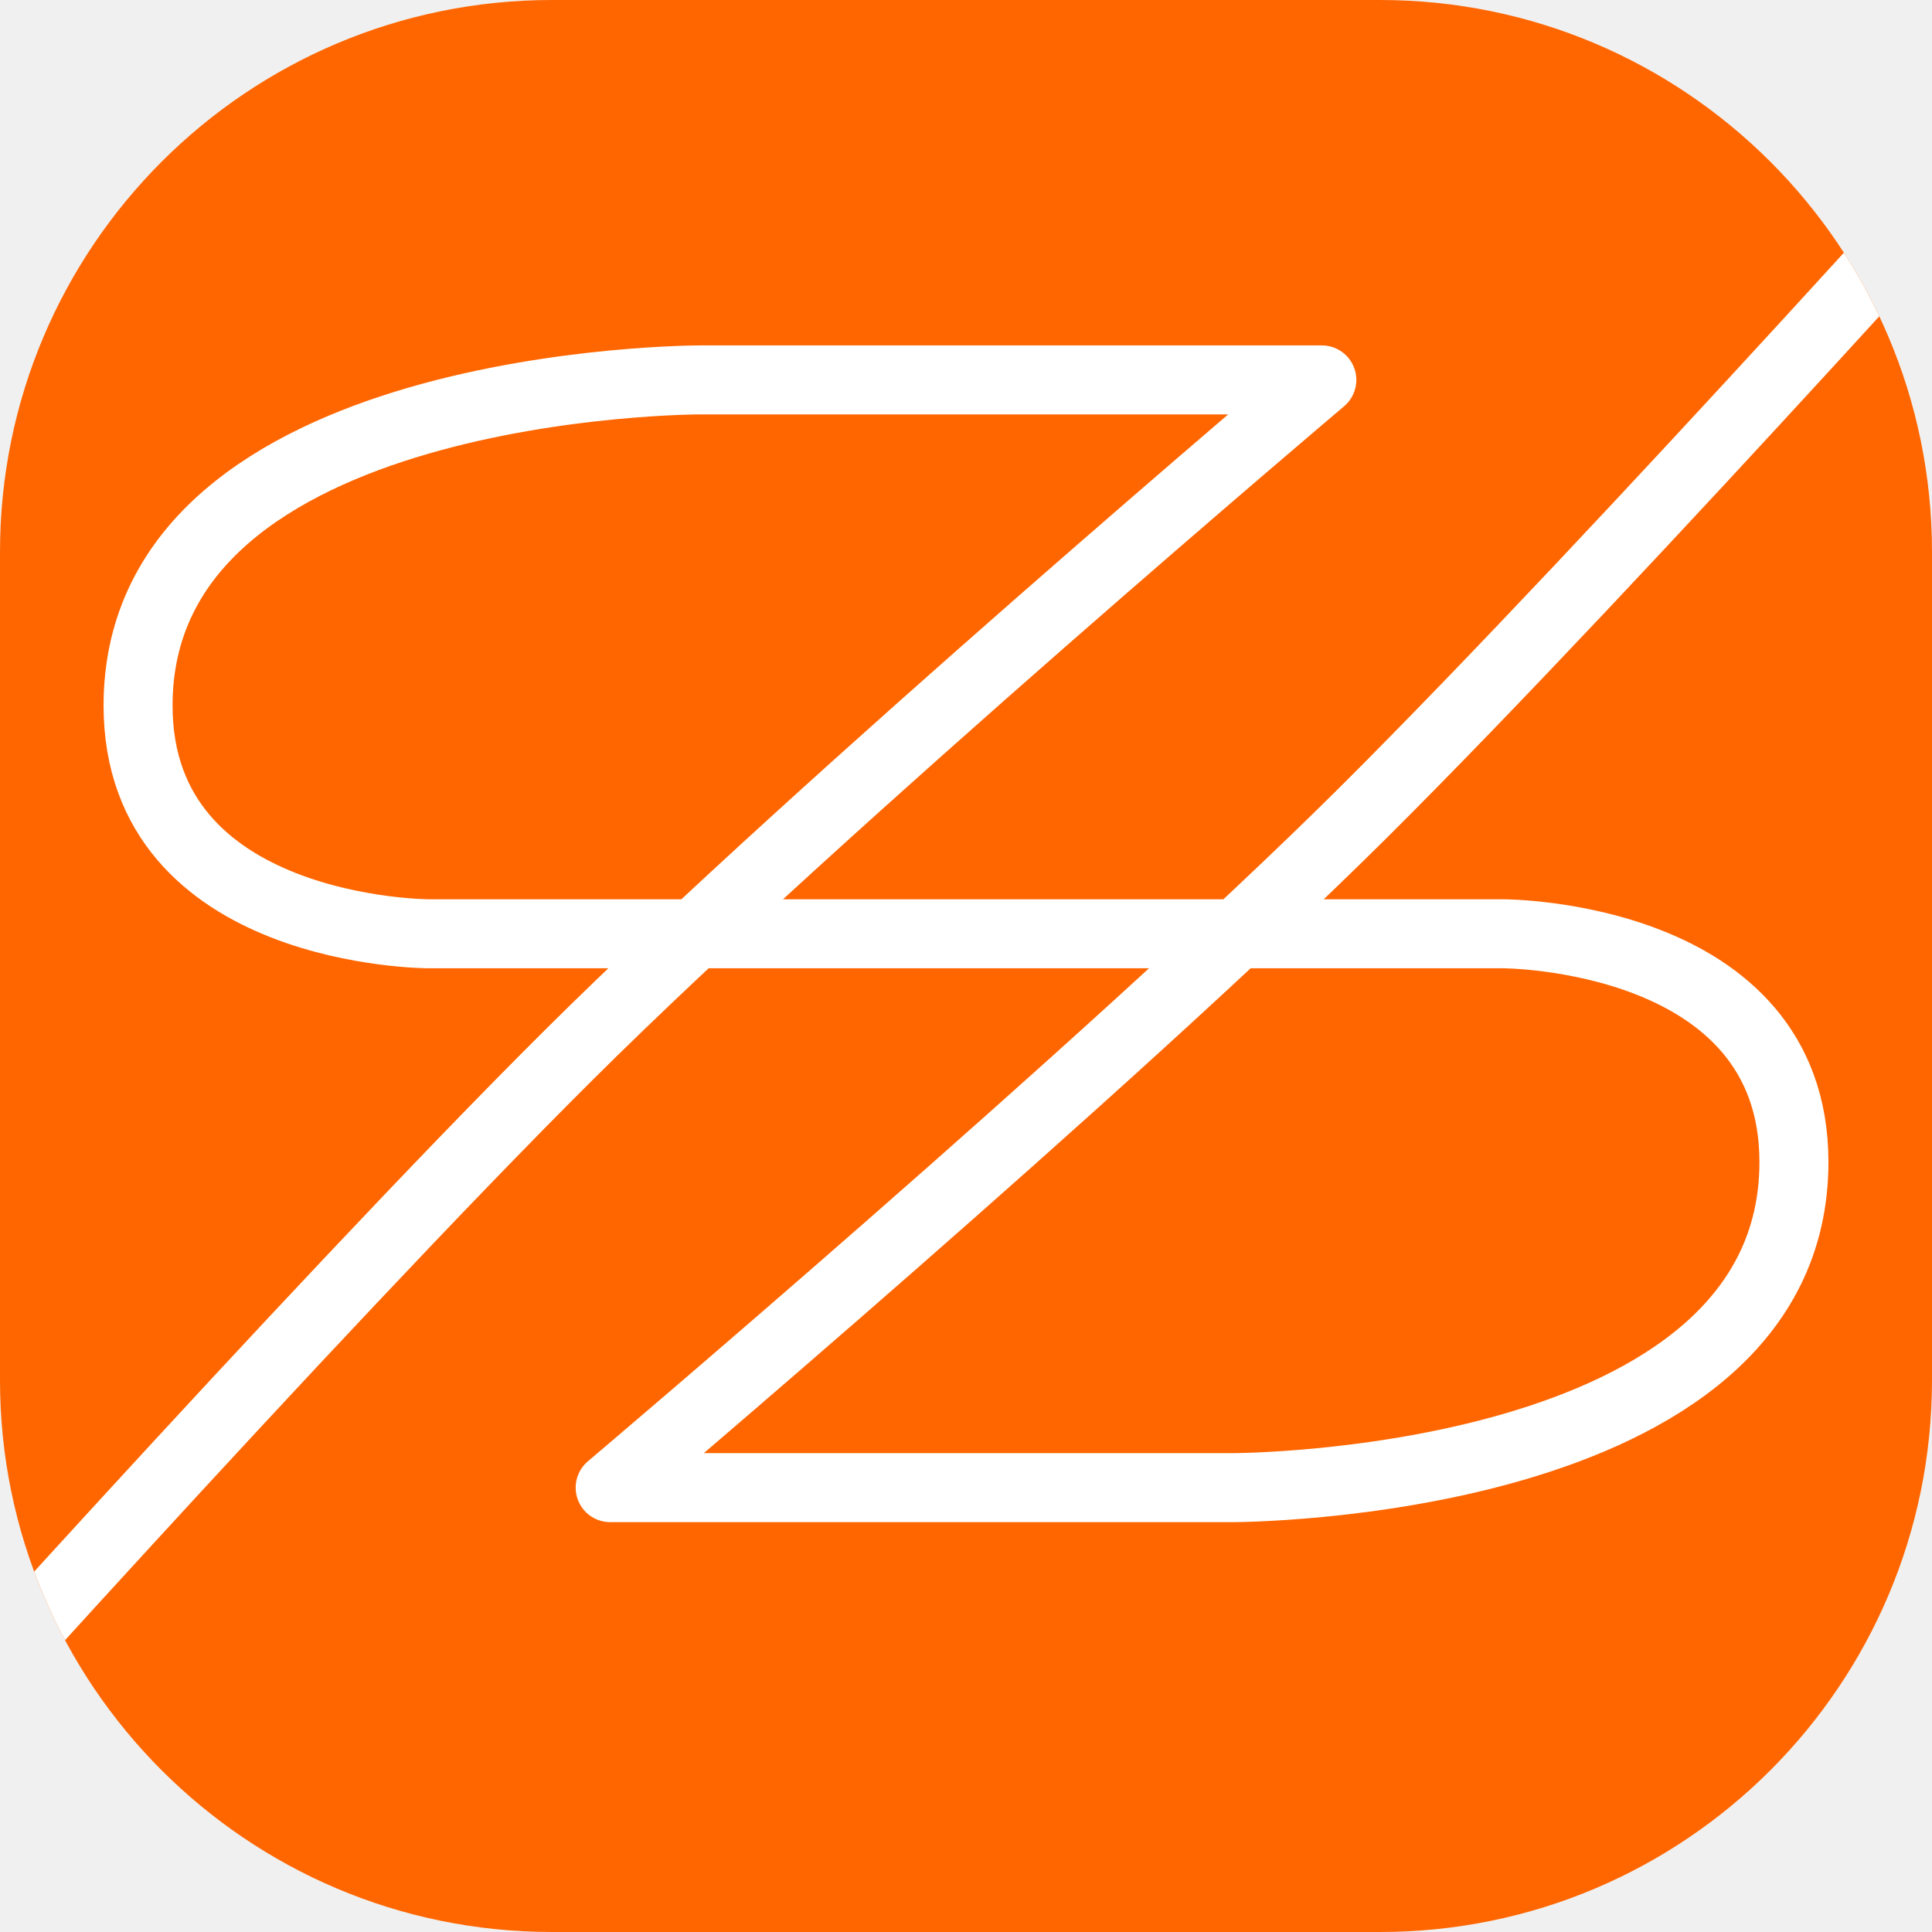
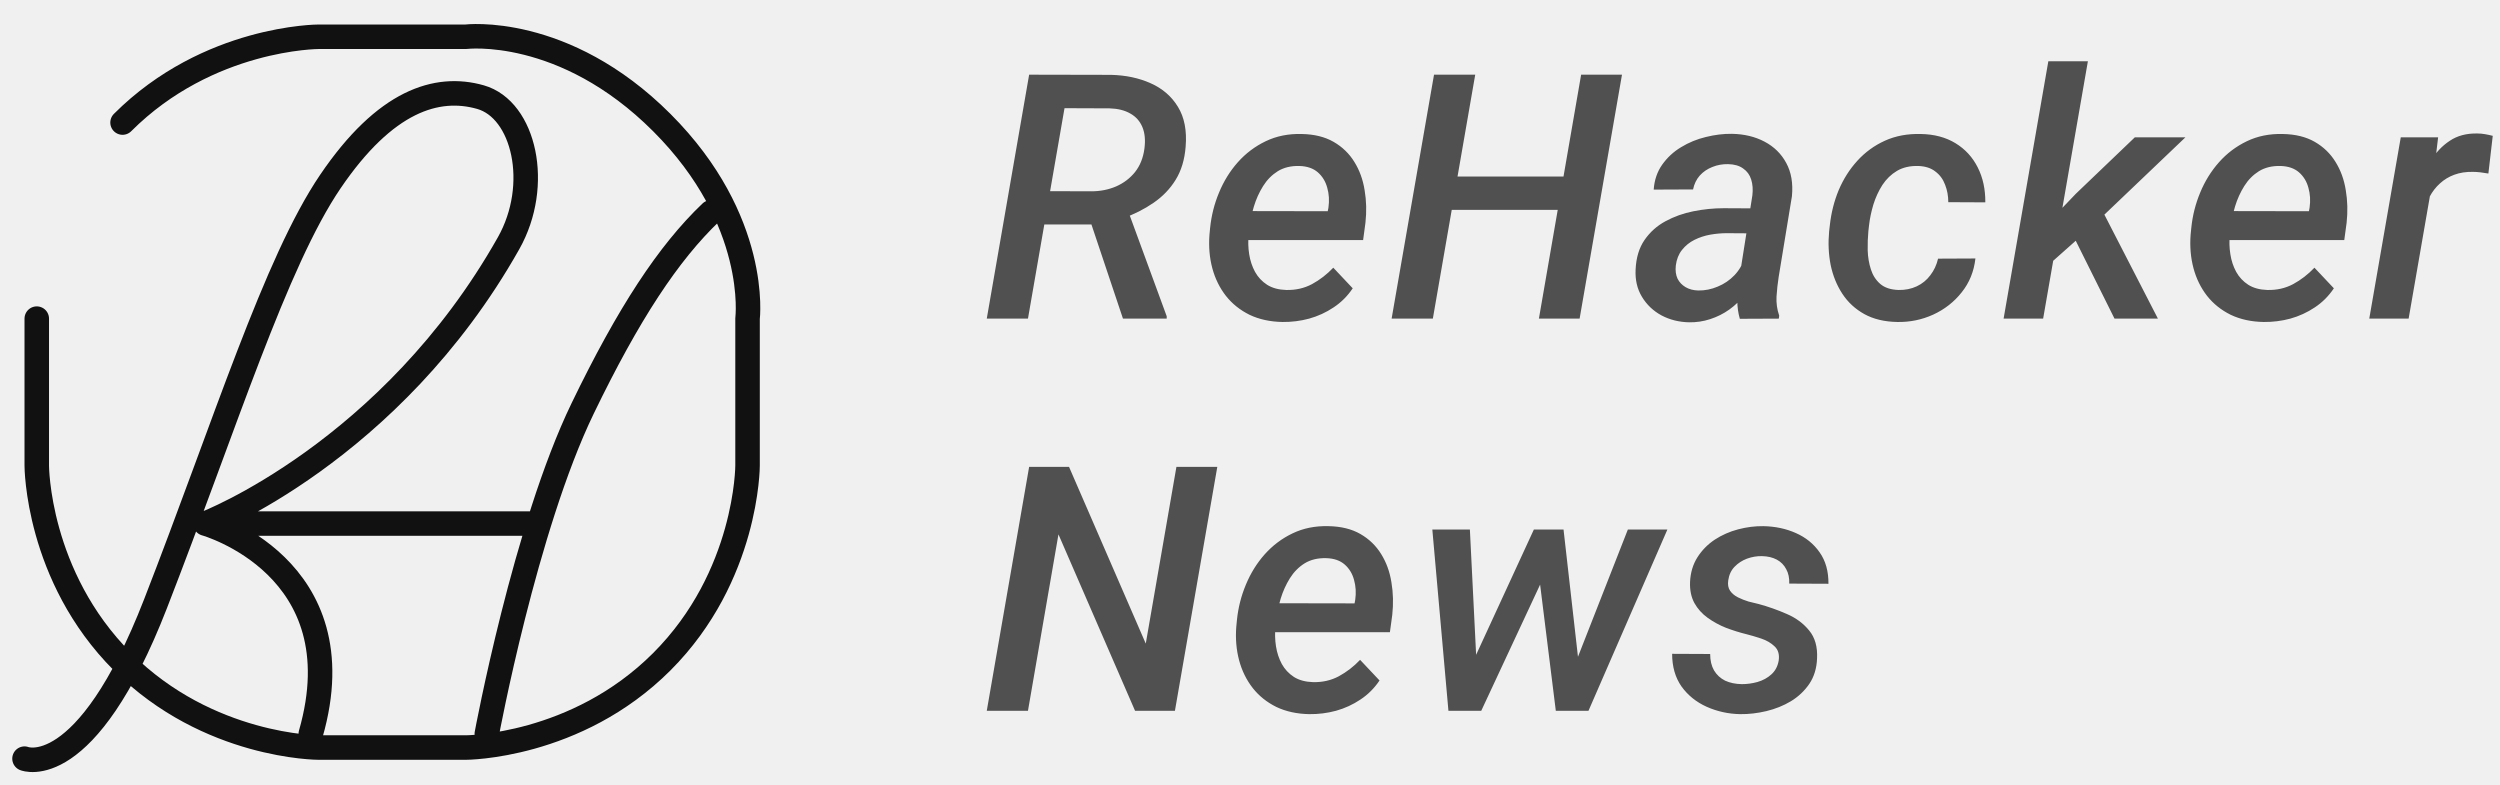
- <svg xmlns="http://www.w3.org/2000/svg" width="28" height="28" viewBox="0 0 28 28" fill="none">
-   <g clip-path="url(#clip0_359_35399)">
-     <rect width="28" height="28" rx="8" fill="#FF6600" />
-     <path d="M-1.867 26.133C-1.867 26.133 4.53 18.982 8.248 15.285C11.967 11.587 19.157 5.506 19.157 5.506H10.133C10.133 5.506 2.001 5.506 2.001 10.225C2.001 13.533 6.215 13.533 6.215 13.533H14L21.785 13.533C21.785 13.533 25.999 13.533 25.999 16.841C25.999 21.56 17.867 21.56 17.867 21.56H8.843C8.843 21.56 16.033 15.479 19.752 11.782C23.47 8.085 29.867 0.933 29.867 0.933" stroke="white" stroke-linecap="round" stroke-linejoin="round" />
-   </g>
-   <defs>
-     <clipPath id="clip0_359_35399">
-       <rect width="28" height="28" rx="8" fill="white" />
-     </clipPath>
-   </defs>
+ <svg xmlns="http://www.w3.org/2000/svg" width="102" height="32" viewBox="0 0 102 32" fill="none">
+   <path d="M41.989 3.047L45.318 3.054C45.925 3.067 46.467 3.181 46.945 3.396C47.428 3.61 47.8 3.931 48.06 4.359C48.324 4.788 48.429 5.33 48.374 5.986C48.333 6.515 48.196 6.966 47.964 7.34C47.736 7.709 47.435 8.021 47.062 8.276C46.692 8.532 46.273 8.743 45.804 8.912L45.25 9.158H42.085L42.31 7.798L44.525 7.805C44.89 7.805 45.227 7.739 45.537 7.606C45.847 7.47 46.105 7.274 46.31 7.019C46.515 6.759 46.642 6.442 46.692 6.068C46.738 5.722 46.711 5.428 46.61 5.187C46.51 4.945 46.346 4.76 46.118 4.633C45.89 4.501 45.608 4.43 45.27 4.421L43.432 4.414L41.941 13H40.26L41.989 3.047ZM45.817 13L44.32 8.529L45.995 8.522L47.602 12.904V13H45.817ZM52.327 13.137C51.821 13.128 51.372 13.03 50.98 12.843C50.593 12.651 50.271 12.394 50.016 12.07C49.761 11.742 49.576 11.366 49.462 10.942C49.348 10.514 49.31 10.058 49.346 9.575L49.373 9.295C49.424 8.798 49.544 8.32 49.736 7.859C49.927 7.395 50.182 6.982 50.501 6.622C50.825 6.257 51.206 5.97 51.643 5.761C52.081 5.551 52.568 5.453 53.106 5.467C53.621 5.476 54.056 5.583 54.411 5.788C54.767 5.993 55.05 6.267 55.259 6.608C55.469 6.946 55.608 7.328 55.676 7.757C55.749 8.185 55.761 8.63 55.71 9.09L55.615 9.794H50.064L50.255 8.611L54.172 8.618L54.2 8.475C54.241 8.188 54.225 7.916 54.152 7.661C54.083 7.406 53.956 7.196 53.769 7.032C53.582 6.868 53.331 6.782 53.017 6.772C52.675 6.763 52.381 6.834 52.135 6.984C51.894 7.135 51.693 7.338 51.534 7.593C51.374 7.848 51.249 8.126 51.158 8.427C51.071 8.723 51.01 9.012 50.973 9.295L50.946 9.568C50.918 9.837 50.925 10.104 50.966 10.368C51.007 10.633 51.087 10.874 51.206 11.093C51.324 11.307 51.488 11.482 51.698 11.619C51.907 11.751 52.167 11.822 52.477 11.831C52.864 11.84 53.215 11.76 53.53 11.592C53.849 11.419 54.138 11.195 54.398 10.922L55.191 11.763C54.981 12.077 54.721 12.337 54.411 12.542C54.106 12.747 53.773 12.9 53.413 13C53.058 13.096 52.696 13.141 52.327 13.137ZM64.181 7.203L63.942 8.563H58.802L59.041 7.203H64.181ZM60.189 3.047L58.46 13H56.778L58.508 3.047H60.189ZM66.177 3.047L64.448 13H62.787L64.51 3.047H66.177ZM70.937 11.517L71.497 7.969C71.525 7.732 71.509 7.518 71.449 7.326C71.39 7.135 71.281 6.984 71.121 6.875C70.966 6.761 70.761 6.702 70.506 6.697C70.278 6.693 70.064 6.731 69.864 6.813C69.663 6.891 69.492 7.007 69.351 7.162C69.214 7.317 69.123 7.506 69.077 7.729L67.471 7.736C67.498 7.349 67.612 7.012 67.813 6.725C68.018 6.433 68.275 6.194 68.585 6.007C68.9 5.815 69.237 5.676 69.597 5.59C69.962 5.499 70.317 5.455 70.663 5.46C71.165 5.469 71.609 5.576 71.996 5.781C72.384 5.986 72.678 6.276 72.878 6.649C73.083 7.023 73.161 7.474 73.111 8.003L72.57 11.298C72.529 11.558 72.5 11.824 72.482 12.098C72.468 12.367 72.504 12.626 72.591 12.877L72.577 13L70.985 13.007C70.916 12.765 70.882 12.519 70.882 12.269C70.882 12.013 70.9 11.763 70.937 11.517ZM71.682 8.502L71.518 9.521L70.451 9.514C70.233 9.514 70.007 9.534 69.775 9.575C69.547 9.616 69.333 9.687 69.132 9.787C68.931 9.887 68.763 10.024 68.626 10.197C68.49 10.366 68.405 10.578 68.373 10.833C68.35 11.038 68.373 11.216 68.442 11.366C68.514 11.512 68.624 11.628 68.77 11.715C68.916 11.801 69.089 11.847 69.289 11.852C69.558 11.856 69.823 11.804 70.082 11.694C70.347 11.585 70.574 11.43 70.766 11.229C70.962 11.024 71.096 10.79 71.169 10.525L71.6 11.264C71.499 11.542 71.358 11.797 71.176 12.029C70.998 12.262 70.791 12.462 70.554 12.631C70.317 12.8 70.057 12.929 69.775 13.021C69.497 13.112 69.21 13.155 68.913 13.15C68.503 13.141 68.129 13.048 67.792 12.87C67.455 12.688 67.188 12.435 66.992 12.111C66.796 11.788 66.71 11.414 66.733 10.99C66.755 10.512 66.876 10.113 67.095 9.794C67.318 9.47 67.603 9.215 67.949 9.028C68.3 8.837 68.683 8.7 69.098 8.618C69.513 8.536 69.923 8.495 70.328 8.495L71.682 8.502ZM77.466 11.831C77.735 11.836 77.981 11.786 78.205 11.681C78.428 11.576 78.613 11.425 78.758 11.229C78.909 11.034 79.014 10.808 79.073 10.553L80.597 10.546C80.538 11.075 80.351 11.535 80.037 11.927C79.727 12.319 79.34 12.622 78.875 12.836C78.414 13.046 77.927 13.146 77.412 13.137C76.888 13.128 76.439 13.021 76.065 12.815C75.696 12.61 75.397 12.335 75.169 11.988C74.942 11.642 74.782 11.25 74.691 10.812C74.604 10.37 74.584 9.912 74.629 9.438L74.657 9.192C74.712 8.687 74.832 8.208 75.019 7.757C75.21 7.306 75.463 6.907 75.778 6.561C76.097 6.21 76.473 5.936 76.906 5.74C77.339 5.544 77.826 5.453 78.369 5.467C78.916 5.476 79.387 5.601 79.784 5.843C80.18 6.084 80.483 6.415 80.693 6.834C80.903 7.249 81.005 7.723 81.001 8.256L79.49 8.249C79.49 7.994 79.447 7.757 79.36 7.538C79.278 7.315 79.146 7.135 78.963 6.998C78.786 6.857 78.553 6.782 78.266 6.772C77.929 6.763 77.64 6.829 77.398 6.971C77.161 7.112 76.963 7.303 76.803 7.545C76.648 7.786 76.525 8.053 76.434 8.345C76.348 8.632 76.288 8.917 76.256 9.199L76.229 9.438C76.206 9.68 76.197 9.94 76.202 10.218C76.211 10.491 76.254 10.749 76.332 10.99C76.409 11.232 76.537 11.43 76.715 11.585C76.897 11.74 77.147 11.822 77.466 11.831ZM85.186 2.5L83.36 13H81.747L83.572 2.5H85.186ZM89.164 5.604L85.452 9.145L83.353 11.011L83.162 9.507L84.693 7.907L87.1 5.604H89.164ZM86.272 13L84.509 9.459L85.657 8.365L88.043 13H86.272ZM92.358 13.137C91.852 13.128 91.403 13.03 91.011 12.843C90.624 12.651 90.302 12.394 90.047 12.07C89.792 11.742 89.608 11.366 89.494 10.942C89.38 10.514 89.341 10.058 89.377 9.575L89.405 9.295C89.455 8.798 89.576 8.32 89.767 7.859C89.958 7.395 90.214 6.982 90.533 6.622C90.856 6.257 91.237 5.97 91.674 5.761C92.112 5.551 92.599 5.453 93.137 5.467C93.652 5.476 94.087 5.583 94.443 5.788C94.798 5.993 95.081 6.267 95.29 6.608C95.5 6.946 95.639 7.328 95.707 7.757C95.78 8.185 95.792 8.63 95.742 9.09L95.646 9.794H90.095L90.287 8.611L94.204 8.618L94.231 8.475C94.272 8.188 94.256 7.916 94.183 7.661C94.115 7.406 93.987 7.196 93.8 7.032C93.613 6.868 93.363 6.782 93.048 6.772C92.706 6.763 92.412 6.834 92.166 6.984C91.925 7.135 91.724 7.338 91.565 7.593C91.405 7.848 91.28 8.126 91.189 8.427C91.102 8.723 91.041 9.012 91.004 9.295L90.977 9.568C90.95 9.837 90.956 10.104 90.998 10.368C91.038 10.633 91.118 10.874 91.237 11.093C91.355 11.307 91.519 11.482 91.729 11.619C91.939 11.751 92.198 11.822 92.508 11.831C92.896 11.84 93.246 11.76 93.561 11.592C93.88 11.419 94.169 11.195 94.429 10.922L95.222 11.763C95.012 12.077 94.753 12.337 94.443 12.542C94.137 12.747 93.805 12.9 93.445 13C93.089 13.096 92.727 13.141 92.358 13.137ZM99.298 7.094L98.272 13H96.666L97.951 5.604H99.475L99.298 7.094ZM101.704 5.542L101.526 7.08C101.421 7.062 101.314 7.046 101.205 7.032C101.1 7.019 100.995 7.012 100.89 7.012C100.612 7.007 100.362 7.046 100.138 7.128C99.915 7.21 99.719 7.328 99.551 7.483C99.382 7.634 99.241 7.816 99.127 8.03C99.013 8.24 98.924 8.475 98.86 8.734L98.477 8.762C98.523 8.402 98.6 8.028 98.71 7.641C98.824 7.253 98.981 6.893 99.181 6.561C99.382 6.223 99.637 5.952 99.947 5.747C100.257 5.537 100.633 5.437 101.075 5.446C101.18 5.446 101.285 5.455 101.389 5.474C101.494 5.492 101.599 5.515 101.704 5.542ZM49.666 19.047L47.937 29H46.31L43.185 21.802L41.941 29H40.26L41.989 19.047H43.616L46.747 26.259L47.998 19.047H49.666ZM53.42 29.137C52.914 29.128 52.466 29.03 52.074 28.843C51.686 28.651 51.365 28.394 51.11 28.07C50.855 27.742 50.67 27.366 50.556 26.942C50.442 26.514 50.403 26.058 50.44 25.575L50.467 25.295C50.517 24.798 50.638 24.32 50.83 23.859C51.021 23.395 51.276 22.982 51.595 22.622C51.919 22.258 52.299 21.97 52.737 21.761C53.174 21.551 53.662 21.453 54.2 21.467C54.715 21.476 55.15 21.583 55.505 21.788C55.861 21.993 56.143 22.267 56.353 22.608C56.563 22.946 56.702 23.328 56.77 23.757C56.843 24.185 56.854 24.63 56.804 25.09L56.708 25.794H51.158L51.349 24.611L55.266 24.618L55.293 24.475C55.334 24.188 55.318 23.916 55.245 23.661C55.177 23.406 55.05 23.196 54.863 23.032C54.676 22.868 54.425 22.782 54.111 22.773C53.769 22.763 53.475 22.834 53.229 22.984C52.987 23.135 52.787 23.338 52.627 23.593C52.468 23.848 52.343 24.126 52.251 24.427C52.165 24.723 52.103 25.012 52.067 25.295L52.039 25.568C52.012 25.837 52.019 26.104 52.06 26.368C52.101 26.633 52.181 26.874 52.299 27.093C52.418 27.307 52.582 27.482 52.791 27.619C53.001 27.751 53.261 27.822 53.571 27.831C53.958 27.84 54.309 27.76 54.623 27.592C54.942 27.419 55.232 27.195 55.492 26.922L56.285 27.763C56.075 28.077 55.815 28.337 55.505 28.542C55.2 28.747 54.867 28.9 54.507 29C54.152 29.096 53.789 29.141 53.42 29.137ZM59.964 27.284L62.582 21.604H63.662L63.047 23.401L60.435 29H59.471L59.964 27.284ZM59.971 21.604L60.264 27.482L60.1 29H59.096L58.439 21.604H59.971ZM64.209 27.236L66.417 21.604H68.03L64.81 29H63.744L64.209 27.236ZM63.792 21.604L64.448 27.387L64.359 29H63.477L62.76 23.237L62.78 21.604H63.792ZM72.57 26.956C72.607 26.705 72.552 26.512 72.406 26.375C72.261 26.234 72.078 26.127 71.86 26.054C71.641 25.981 71.44 25.922 71.258 25.876C70.98 25.808 70.702 25.721 70.424 25.616C70.151 25.507 69.9 25.37 69.672 25.206C69.444 25.042 69.264 24.841 69.132 24.605C69 24.363 68.941 24.076 68.954 23.743C68.972 23.36 69.073 23.025 69.255 22.738C69.437 22.451 69.672 22.212 69.959 22.02C70.251 21.829 70.57 21.688 70.916 21.597C71.263 21.506 71.607 21.462 71.948 21.467C72.427 21.476 72.867 21.569 73.268 21.747C73.673 21.925 73.997 22.187 74.239 22.533C74.485 22.88 74.605 23.308 74.601 23.818L73.001 23.811C73.01 23.584 72.969 23.388 72.878 23.224C72.791 23.055 72.664 22.925 72.495 22.834C72.327 22.743 72.124 22.695 71.887 22.69C71.682 22.686 71.479 22.72 71.278 22.793C71.083 22.866 70.914 22.975 70.773 23.121C70.631 23.267 70.545 23.451 70.513 23.675C70.486 23.848 70.511 23.991 70.588 24.105C70.666 24.215 70.773 24.304 70.909 24.372C71.046 24.44 71.19 24.497 71.34 24.543C71.495 24.584 71.634 24.618 71.757 24.645C72.144 24.75 72.525 24.885 72.899 25.049C73.272 25.208 73.578 25.434 73.815 25.726C74.052 26.013 74.159 26.391 74.136 26.86C74.122 27.261 74.017 27.608 73.822 27.899C73.626 28.186 73.375 28.424 73.07 28.61C72.764 28.793 72.429 28.927 72.065 29.014C71.705 29.1 71.349 29.141 70.998 29.137C70.515 29.128 70.059 29.027 69.631 28.836C69.207 28.645 68.865 28.369 68.606 28.009C68.35 27.644 68.223 27.2 68.223 26.676L69.775 26.683C69.775 26.947 69.827 27.17 69.932 27.352C70.041 27.535 70.192 27.674 70.383 27.77C70.579 27.861 70.807 27.909 71.067 27.913C71.281 27.913 71.495 27.884 71.709 27.824C71.928 27.76 72.115 27.658 72.27 27.517C72.429 27.375 72.529 27.189 72.57 26.956Z" fill="#505050" />
+   <path d="M1 30.953C1 30.953 3.495 31.965 6.347 24.628C9.199 17.292 11.243 10.7 13.479 7.407C15.714 4.114 17.82 3.457 19.602 3.962C21.385 4.468 22.094 7.539 20.751 9.922C15.938 18.461 8.378 21.361 8.378 21.361M8.378 21.361C8.378 21.361 14.64 23.11 12.68 29.941M8.378 21.361H21.808M19.862 29.941C19.862 29.941 21.426 21.513 23.773 16.662C25.647 12.788 27.27 10.322 29.007 8.665M5 5C8.5 1.5 13 1.5 13 1.5H19C19 1.5 23 1 27 5C31 9 30.5 13 30.5 13V19C30.5 19 30.5 23.5 27 27C23.5 30.5 19 30.5 19 30.5H13C13 30.5 8.5 30.5 5 27C1.5 23.5 1.5 19 1.5 19V13" stroke="#111111" stroke-linecap="round" stroke-linejoin="round" />
</svg>
